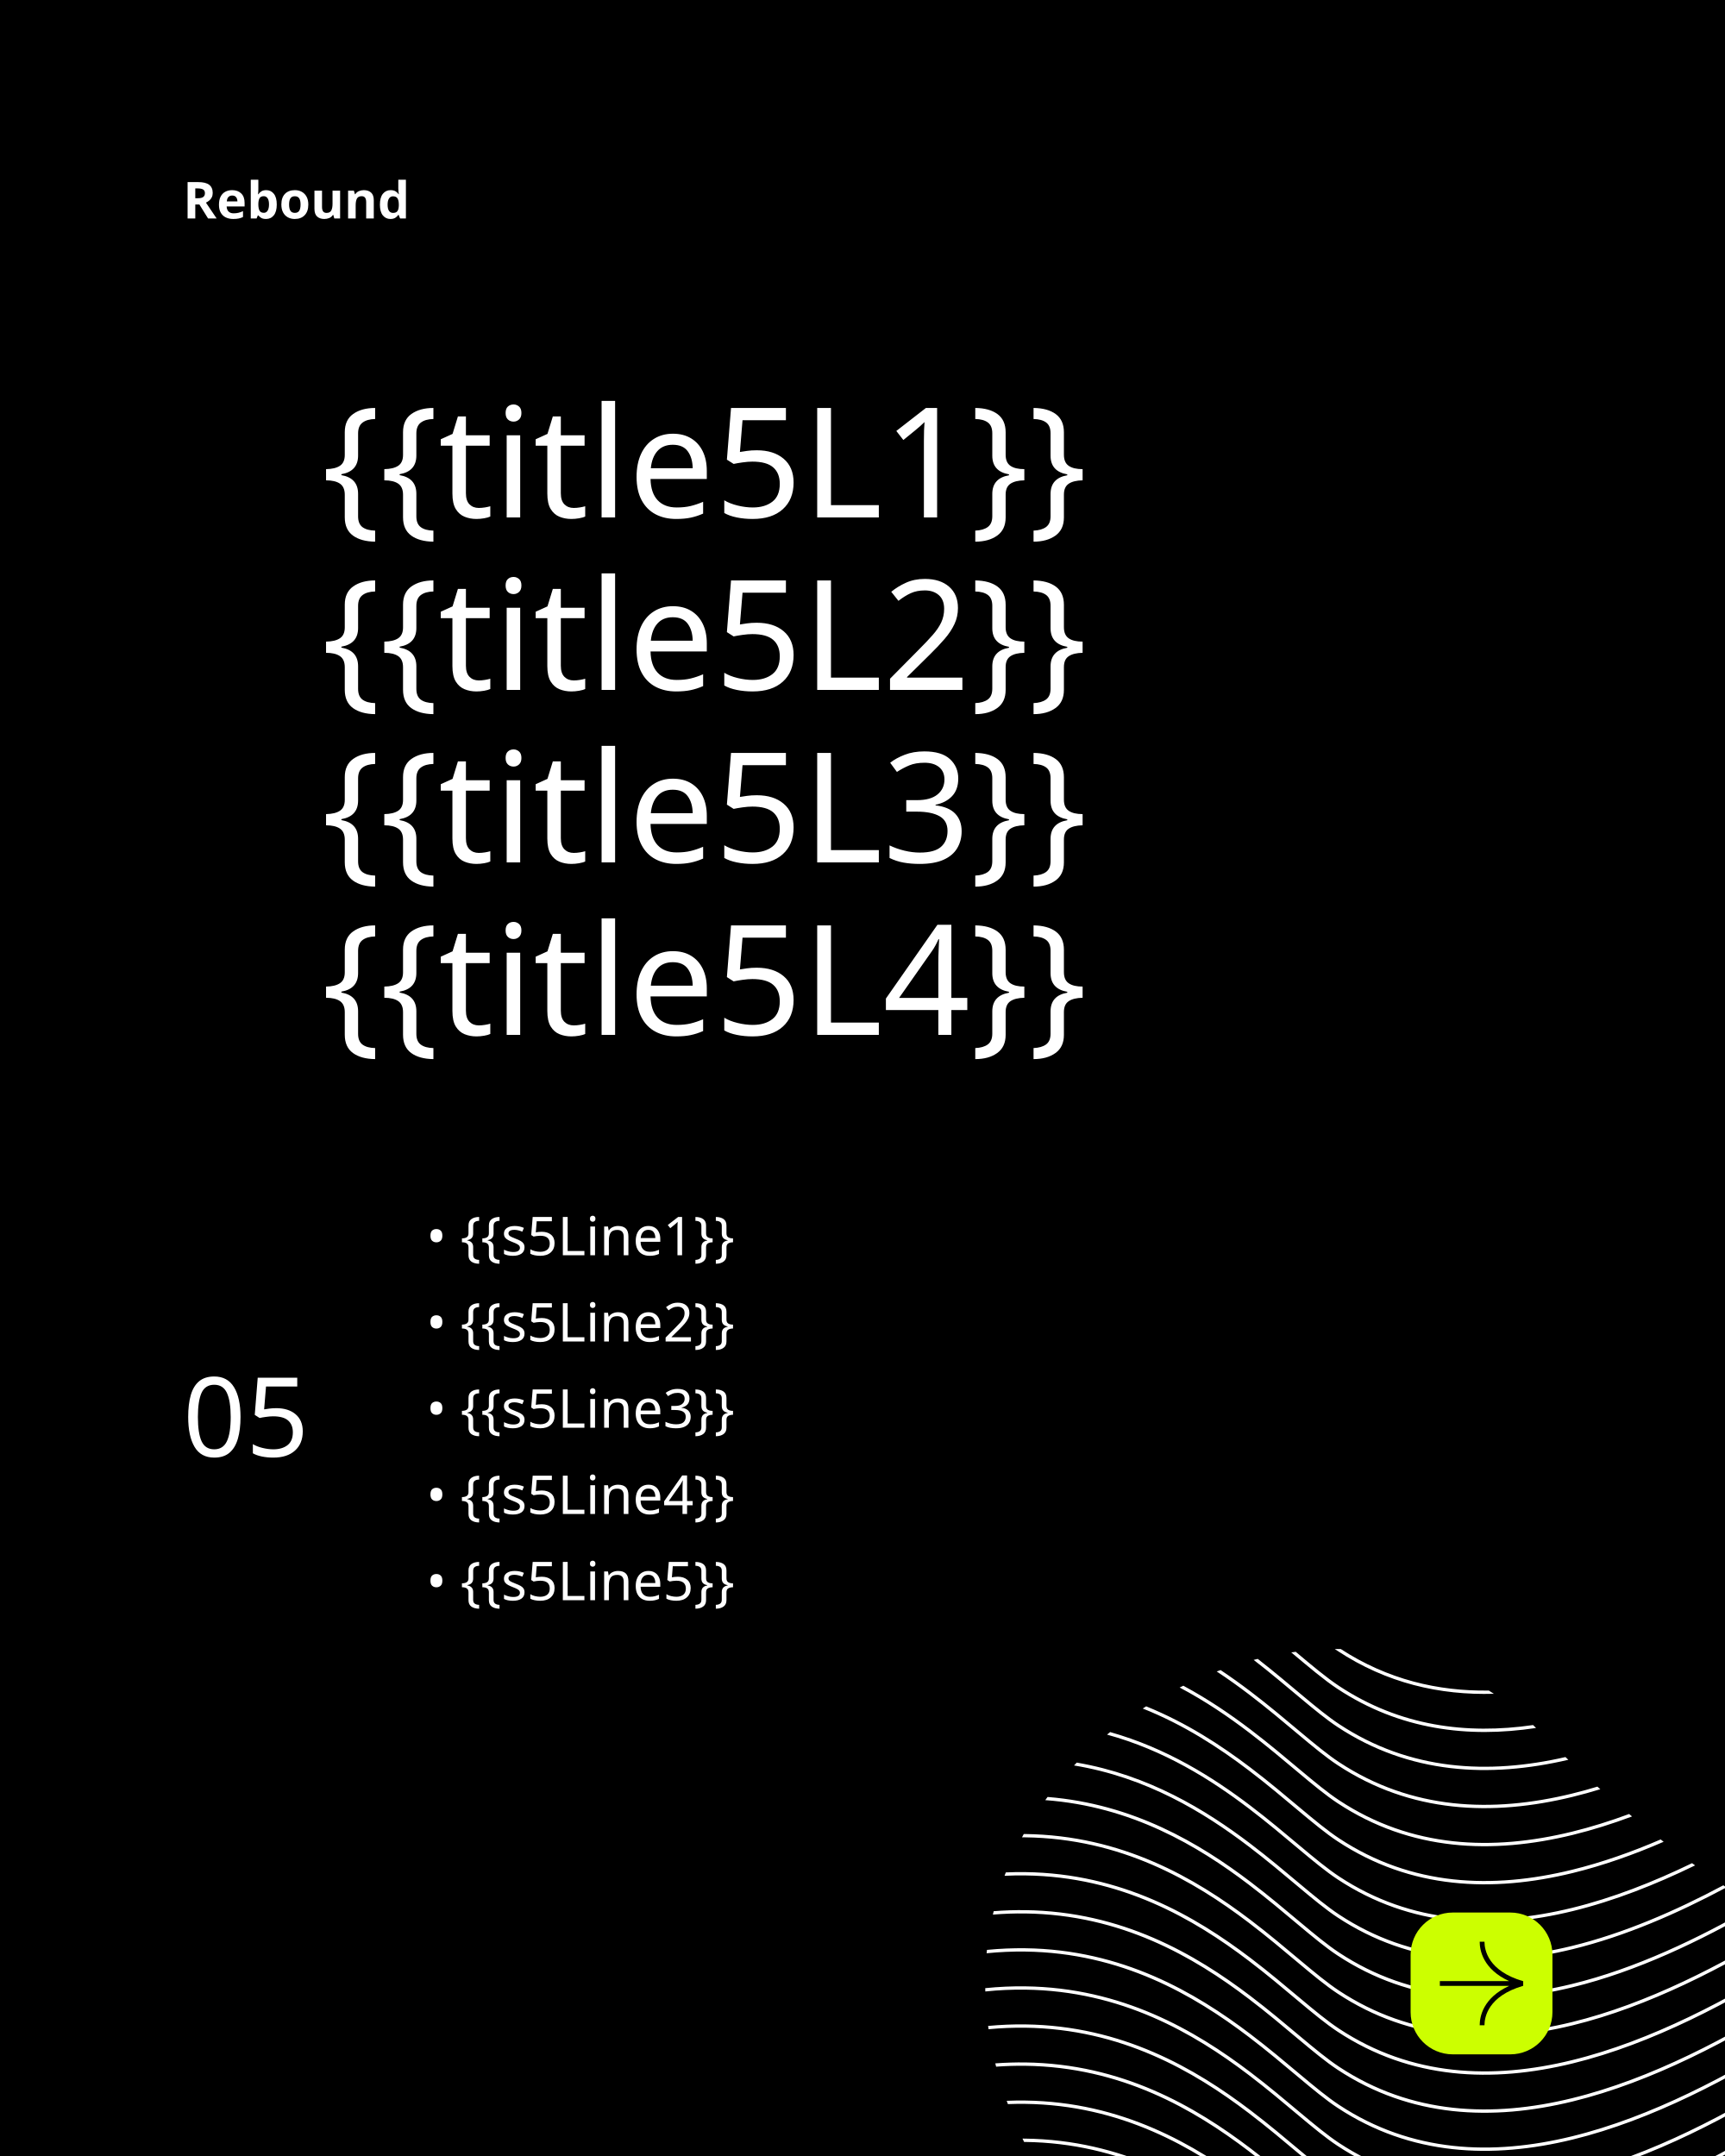
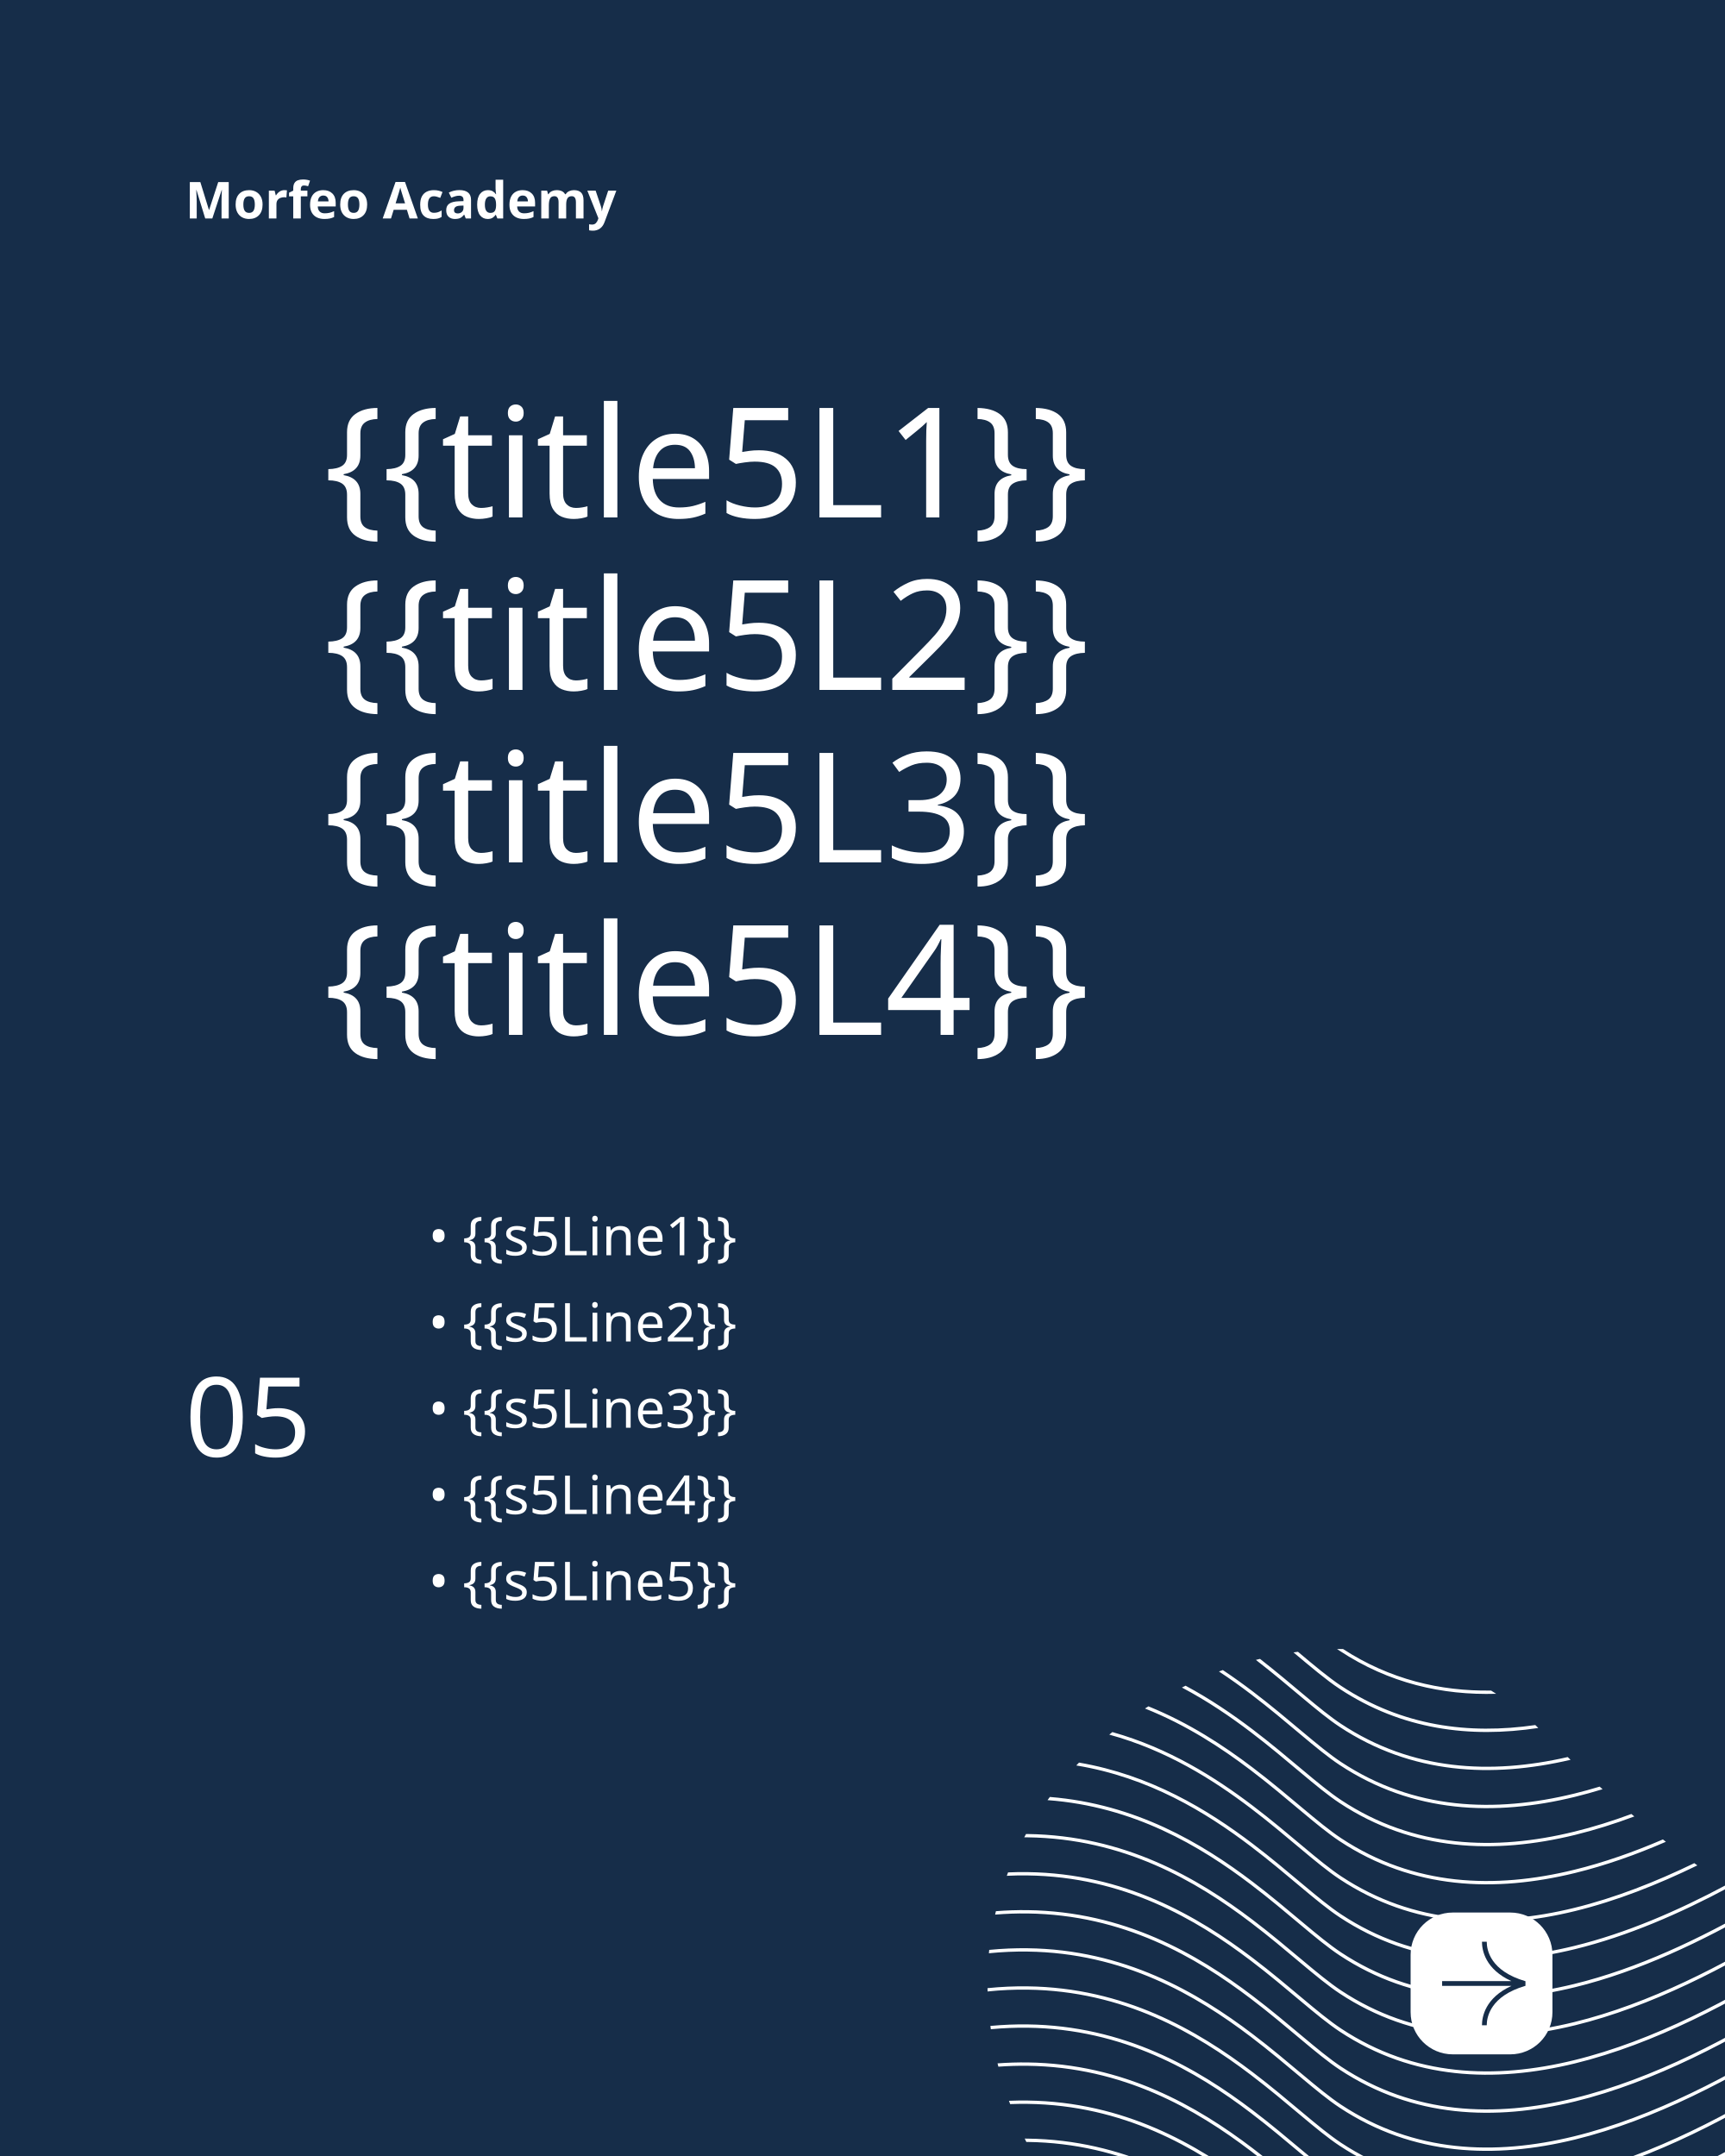
<svg xmlns="http://www.w3.org/2000/svg" viewBox="0 0 900 1125">
  <defs>
    <style>
      @font-face {
        font-family: 'Poppins';
        src: url('fonts/Poppins-Regular.ttf') format('truetype');
        font-weight: 400; /* normal */
        font-style: normal;
      }
      @font-face {
        font-family: 'Poppins';
        src: url('fonts/Poppins-Medium.ttf') format('truetype'); /* Definida por consistencia */
        font-weight: 500; /* medium */
        font-style: normal;
      }
      @font-face {
        font-family: 'Poppins';
        src: url('fonts/Poppins-Bold.ttf') format('truetype');
        font-weight: 700; /* bold */
        font-style: normal;
      }
      .cls-1 {
        font-size: 28px;
        font-family: 'Poppins', sans-serif;
        font-weight: 400;
+         fill: #fff;
      }
-       .cls-1, .cls-2, .cls-3, .cls-4, .cls-5 {
+       .cls-2 {
+         fill-rule: evenodd;
+         fill: #fff;
+       }
+       .cls-3 {
+         font-family: 'Poppins', sans-serif;
+         font-size: 26.6px;
+         font-weight: 700;
+         fill: #fff;
+       }
+       .cls-4 {
+         font-size: 57.6px;
+         font-family: 'Poppins', sans-serif;
+         font-weight: 400;
+         fill: #fff;
+       }
+       .cls-5 {
+         font-size: 80px;
+         font-family: 'Poppins', sans-serif;
+         font-weight: 400;
        fill: #fff;
      }
      .cls-6 {
-         fill: #cf0;
+         fill: #fff;
      }
-       .cls-2, .cls-7 {
+       .cls-7 {
        fill-rule: evenodd;
+         fill: #fff;
      }
      .cls-8 {
        fill: none;
      }
      .cls-9 {
        clip-path: url(#clippath-1);
      }
-       .cls-3 {
-         font-family: 'Poppins', sans-serif;
-         font-size: 26.6px;
-         font-weight: 700;
-       }
-       .cls-4 {
-         font-size: 57.6px;
-         font-family: 'Poppins', sans-serif;
-         font-weight: 400;
-       }
      .cls-10 {
        clip-path: url(#clippath-2);
      }
      .cls-11 {
        clip-path: url(#clippath);
      }
-       .cls-5 {
-         font-size: 80px;
-         font-family: 'Poppins', sans-serif;
-         font-weight: 400;
+       .cls-bg {
+         fill: #162D49;
+       }
+       .cls-arrow {
+         fill: #162D49;
      }
    </style>
    <clipPath id="clippath">
+       <rect class="cls-8" x="-405.97" y="860.45" width="385.97" height="264.55" />
+     </clipPath>
+     <clipPath id="clippath-1">
      <rect class="cls-8" x="514.03" y="860.45" width="385.97" height="264.55" />
    </clipPath>
-     <clipPath id="clippath-1">
-       <rect class="cls-8" x="-405.97" y="860.45" width="385.97" height="264.55" />
-     </clipPath>
    <clipPath id="clippath-2">
-       <rect class="cls-6" x="751.22" y="1013.21" width="43.5" height="43.5" />
+       <rect class="cls-6" x="752.4" y="1013.21" width="43.5" height="43.5" />
    </clipPath>
  </defs>
  <g id="BACKGROUND">
-     <rect width="900" height="1125" />
+     <rect class="cls-bg" width="900" height="1125" />
  </g>
  <g id="TEXTO">
    <g>
-       {% if s5Line1 %}<text class="cls-1" transform="translate(222.42 655.00)">
+       {% if s5Line1 %}<text class="cls-1" transform="translate(223.59 655.00)">
        <tspan x="0" y="0">• {{s5Line1}}</tspan>
      </text>{% endif %}
-       {% if s5Line2 %}<text class="cls-1" transform="translate(222.42 700.00)">
+       {% if s5Line2 %}<text class="cls-1" transform="translate(223.59 700.00)">
        <tspan x="0" y="0">• {{s5Line2}}</tspan>
      </text>{% endif %}
-       {% if s5Line3 %}<text class="cls-1" transform="translate(222.42 745.00)">
+       {% if s5Line3 %}<text class="cls-1" transform="translate(223.59 745.00)">
        <tspan x="0" y="0">• {{s5Line3}}</tspan>
      </text>{% endif %}
-       {% if s5Line4 %}<text class="cls-1" transform="translate(222.42 790.00)">
+       {% if s5Line4 %}<text class="cls-1" transform="translate(223.59 790.00)">
        <tspan x="0" y="0">• {{s5Line4}}</tspan>
      </text>{% endif %}
-       {% if s5Line5 %}<text class="cls-1" transform="translate(222.42 835.00)">
+       {% if s5Line5 %}<text class="cls-1" transform="translate(223.59 835.00)">
        <tspan x="0" y="0">• {{s5Line5}}</tspan>
      </text>{% endif %}
    </g>
-     <text class="cls-3" transform="translate(95.48 114)">
-       <tspan x="0" y="0">Rebound</tspan>
+     <text class="cls-3" transform="translate(96.65 114)">
+       <tspan x="0" y="0">Morfeo Academy</tspan>
    </text>
-     <text class="cls-4" transform="translate(95.36 760.00)">
+     <text class="cls-4" transform="translate(96.54 760.00)">
      <tspan x="0" y="0">05</tspan>
    </text>
-     {% if title5L1 %}<text class="cls-5" transform="translate(167.88 270.00)">
+     {% if title5L1 %}<text class="cls-5" transform="translate(169.06 270.00)">
      <tspan x="0" y="0">{{title5L1}}</tspan>
    </text>{% endif %}
-     {% if title5L2 %}<text class="cls-5" transform="translate(167.88 360.00)">
+     {% if title5L2 %}<text class="cls-5" transform="translate(169.06 360.00)">
      <tspan x="0" y="0">{{title5L2}}</tspan>
    </text>{% endif %}
-     {% if title5L3 %}<text class="cls-5" transform="translate(167.88 450.00)">
+     {% if title5L3 %}<text class="cls-5" transform="translate(169.06 450.00)">
      <tspan x="0" y="0">{{title5L3}}</tspan>
    </text>{% endif %}
-     {% if title5L4 %}<text class="cls-5" transform="translate(167.88 540.00)">
+     {% if title5L4 %}<text class="cls-5" transform="translate(169.06 540.00)">
      <tspan x="0" y="0">{{title5L4}}</tspan>
    </text>{% endif %}
  </g>
  <g id="MISC">
-     <g class="cls-11">
-       <path class="cls-2" d="M696.41,860.46c.44.3.88.6,1.32.89,25.79,17.02,53.54,23.3,81.68,22.47-.87-.57-1.75-1.13-2.63-1.68-26.6.37-52.8-5.81-77.24-21.68-1.04,0-2.08,0-3.12,0ZM676.02,861.91c-.77.1-1.54.21-2.32.32,9.19,7.7,17.14,14.44,24.04,18.99,32.49,21.44,68.09,25.84,103.67,20.44l-.27-.27c-.25-.24-.5-.49-.75-.74l-.54-.52c-34.74,5.03-69.44.55-101.15-20.37-6.55-4.32-14.06-10.63-22.68-17.86ZM656.22,865.61l-.75.18c-.32.08-.64.16-.96.24l-.43.11c17.98,13.9,32.27,27.42,43.66,34.94,37.63,24.82,79.41,26.81,120.52,17.18-.5-.48-1-.95-1.5-1.43-40.3,9.23-81.2,7.12-118.06-17.2-11.14-7.35-25.05-20.45-42.48-34.03ZM636.84,871.44l-.44.16c-.31.11-.63.23-.94.34l-.65.24c5.87,3.86,11.41,7.85,16.65,11.83,19.22,14.6,34.34,29.07,46.28,36.95,38.32,25.28,80.95,26.88,122.79,16.64,4.82-1.18,9.63-2.52,14.42-3.99l-.79-.7-.73-.65c-4.42,1.34-8.87,2.57-13.32,3.65-41.37,10.12-83.53,8.59-121.42-16.4-11.92-7.86-27.01-22.31-46.19-36.88-4.95-3.76-10.17-7.53-15.67-11.19ZM617.39,879.61l-.39.19c-.3.15-.6.29-.9.44l-.63.31c13.37,7.07,25.31,15.22,35.98,23.33,19.22,14.6,34.34,29.07,46.28,36.95,38.32,25.28,80.95,26.87,122.79,16.64,10.4-2.55,20.76-5.82,30.99-9.65l-.69-.57-.85-.71c-9.87,3.65-19.84,6.79-29.86,9.24-41.37,10.12-83.53,8.59-121.42-16.4-11.92-7.86-27.01-22.31-46.19-36.88-10.45-7.94-22.11-15.91-35.11-22.89ZM598.02,890.36l-.36.23c-.28.18-.57.36-.85.54l-.59.38c21.44,8.52,39.69,20.43,55.24,32.25,19.22,14.6,34.34,29.07,46.28,36.95,38.32,25.28,80.95,26.87,122.79,16.64,16.03-3.92,31.95-9.58,47.46-16.31-.52-.4-1.04-.81-1.56-1.22-15.14,6.52-30.67,12.01-46.31,15.84-41.37,10.12-83.53,8.59-121.42-16.4-11.92-7.86-27.01-22.31-46.19-36.88-15.39-11.69-33.4-23.46-54.49-32.01ZM579.23,903.78l-.42.34c-.26.21-.52.43-.78.64l-.44.37c29.71,8.14,54,23.39,73.88,38.5,19.22,14.6,34.34,29.07,46.28,36.95,38.32,25.28,80.95,26.88,122.79,16.64,21.74-5.32,43.27-13.83,63.86-23.86-.53-.38-1.06-.77-1.59-1.16-20.23,9.8-41.35,18.12-62.69,23.34-41.37,10.12-83.53,8.59-121.42-16.4-11.92-7.86-27.01-22.31-46.19-36.88-19.77-15.02-43.87-30.17-73.28-38.46ZM561.81,919.7l-.11.12c-.23.24-.47.49-.7.73l-.64.67c37.71,6.21,67.5,24.34,91.09,42.27,19.22,14.6,34.34,29.07,46.28,36.95,38.32,25.28,80.95,26.88,122.79,16.64,27.57-6.75,54.81-18.63,80.22-32.23l-1.05-.71-.57-.39c-25.06,13.36-51.87,25.01-79.01,31.65-41.37,10.12-83.53,8.59-121.42-16.4-11.92-7.86-27.01-22.31-46.19-36.88-23.55-17.89-53.23-35.96-90.7-42.4ZM546.58,937.66l-.51.68c-.2.27-.4.54-.6.82l-.11.15c44.91,3.32,79.45,23.82,106.08,44.05,19.22,14.6,34.34,29.07,46.28,36.95,38.32,25.28,80.95,26.87,122.79,16.64,33.58-8.22,66.66-24.06,96.56-41.34l-.36-.23-1.29-.83c-29.56,17.03-62.19,32.6-95.33,40.7-41.37,10.12-83.53,8.59-121.42-16.4-11.92-7.86-27.01-22.31-46.19-36.88-26.65-20.25-61.16-40.73-105.92-44.32ZM534.15,956.98c-.32.57-.63,1.15-.94,1.73.56,0,1.12,0,1.68.01,50.07.64,87.89,22.72,116.56,44.51,19.22,14.6,34.34,29.07,46.28,36.95,38.32,25.28,80.95,26.88,122.79,16.64,39.84-9.75,78.97-30.23,112.93-51.11l-.69-.41-.99-.6c-33.64,20.63-72.3,40.8-111.66,50.43-41.37,10.12-83.53,8.59-121.42-16.4-11.92-7.86-27.01-22.31-46.19-36.88-28.92-21.97-67.09-44.22-117.59-44.86h-.76ZM524.78,977.02c-.23.59-.45,1.18-.67,1.77,3.66-.18,7.25-.24,10.79-.19,50.07.64,87.89,22.72,116.56,44.51,19.22,14.6,34.34,29.07,46.28,36.95,38.32,25.28,80.95,26.88,122.79,16.64,41.7-10.2,82.61-32.16,117.65-54.03,4-2.5,8.18-4.85,12.49-7.04-.61-.34-1.22-.68-1.82-1.02-4,2.06-7.87,4.26-11.59,6.58-34.89,21.78-75.62,43.66-117.14,53.81-41.37,10.12-83.53,8.59-121.42-16.4-11.92-7.86-27.01-22.31-46.19-36.88-28.92-21.97-67.09-44.22-117.59-44.86-3.33-.04-6.71,0-10.14.16ZM518.44,997.27l-.2.85-.21.92c5.77-.47,11.4-.66,16.87-.59,50.07.64,87.89,22.72,116.56,44.51,19.22,14.6,34.34,29.07,46.28,36.95,38.32,25.28,80.95,26.87,122.79,16.64,41.7-10.2,82.61-32.16,117.65-54.03,10.04-6.27,21.13-11.59,32.95-15.84l-.73-.41c-.29-.16-.57-.32-.86-.48l-.42-.23c-11.41,4.21-22.13,9.4-31.86,15.48-34.89,21.78-75.62,43.66-117.14,53.81-41.37,10.12-83.53,8.59-121.42-16.4-11.92-7.86-27.01-22.31-46.19-36.88-28.92-21.97-67.09-44.22-117.59-44.86-5.35-.07-10.84.11-16.48.55ZM514.94,1017.45c-.06.57-.12,1.17-.18,1.76,6.92-.69,13.63-.97,20.13-.88,50.07.64,87.89,22.72,116.56,44.5,19.22,14.6,34.34,29.07,46.28,36.95,38.32,25.28,80.95,26.87,122.79,16.64,41.7-10.2,82.61-32.16,117.65-54.03,15.93-9.94,34.51-17.51,54.49-22.22-.63-.44-1.27-.88-1.91-1.32-19.59,4.77-37.82,12.28-53.5,22.07-34.89,21.78-75.62,43.66-117.14,53.81-41.37,10.12-83.53,8.59-121.42-16.4-11.92-7.86-27.01-22.31-46.19-36.88-28.92-21.97-67.09-44.22-117.59-44.86-6.46-.08-13.11.19-19.97.86ZM514.04,1037.41c.01.59.02,1.17.04,1.74,7.16-.74,14.1-1.04,20.81-.95,50.07.64,87.89,22.72,116.56,44.51,19.22,14.6,34.34,29.07,46.28,36.95,38.32,25.28,80.95,26.88,122.79,16.64,41.7-10.2,82.61-32.16,117.65-54.03,21.31-13.3,47.38-22.35,75.16-26.01-.58-.51-1.16-1.01-1.75-1.5-27.48,3.82-53.22,12.85-74.34,26.04-34.89,21.78-75.62,43.66-117.14,53.81-41.37,10.12-83.53,8.59-121.42-16.4-11.92-7.86-27.01-22.31-46.19-36.88-28.92-21.97-67.09-44.22-117.59-44.86-6.74-.09-13.69.21-20.87.95ZM515.54,1057.13c.08.58.16,1.15.24,1.72,6.56-.62,12.93-.86,19.11-.79,50.07.64,87.89,22.72,116.56,44.51,19.22,14.6,34.34,29.07,46.28,36.95,38.32,25.28,80.95,26.88,122.79,16.64,41.7-10.2,82.61-32.16,117.65-54.03,26.03-16.25,59.14-26.14,93.84-27.63-.5-.55-1-1.1-1.52-1.65-34.48,1.71-67.33,11.64-93.24,27.81-34.89,21.78-75.62,43.66-117.14,53.81-41.37,10.12-83.53,8.6-121.42-16.4-11.92-7.86-27.01-22.31-46.19-36.88-28.92-21.97-67.09-44.22-117.59-44.86-6.26-.08-12.72.17-19.37.8ZM519.29,1076.68l.19.76.24.95c5.18-.37,10.23-.52,15.17-.46,50.07.64,87.89,22.72,116.56,44.5,19.22,14.6,34.34,29.07,46.28,36.95,38.32,25.28,80.95,26.87,122.79,16.64,41.7-10.2,82.61-32.16,117.65-54.03,29.96-18.7,69.32-28.99,109.64-27.73-.41-.59-.82-1.17-1.24-1.76-40.24-1.01-79.42,9.34-109.33,28.01-34.89,21.78-75.62,43.66-117.14,53.81-41.37,10.12-83.53,8.59-121.42-16.4-11.92-7.86-27.01-22.31-46.19-36.88-28.92-21.97-67.09-44.22-117.59-44.86-5.08-.06-10.29.09-15.62.48ZM525.24,1096.21c.2.56.41,1.14.63,1.71,3.05-.12,6.06-.15,9.02-.12,50.07.64,87.89,22.72,116.56,44.51,19.22,14.6,34.34,29.07,46.28,36.95,38.32,25.28,80.95,26.88,122.79,16.64,41.7-10.2,82.61-32.16,117.65-54.03,33.02-20.61,77.44-31,122.02-26.98-.3-.6-.62-1.21-.93-1.81-44.61-3.79-88.96,6.69-122.01,27.31-34.89,21.78-75.62,43.66-117.14,53.81-41.37,10.12-83.53,8.59-121.42-16.4-11.92-7.86-27.01-22.31-46.19-36.88-28.92-21.97-67.09-44.22-117.59-44.86-3.17-.04-6.4,0-9.67.14ZM533.48,1115.93c.27.56.55,1.15.84,1.74h.58c50.07.64,87.89,22.73,116.56,44.51,19.22,14.6,34.34,29.07,46.28,36.95,38.32,25.28,80.95,26.88,122.79,16.64,41.7-10.2,82.61-32.16,117.65-54.03,35.17-21.95,83.27-32.31,130.71-26.01-.2-.6-.4-1.21-.61-1.82-47.58-6.12-95.75,4.33-131.02,26.35-34.89,21.78-75.62,43.66-117.14,53.81-41.37,10.12-83.53,8.59-121.42-16.4-11.92-7.86-27.01-22.31-46.19-36.88-28.92-21.97-67.09-44.22-117.59-44.86-.47,0-.95-.01-1.43-.01ZM544.28,1136.18l.48.82.6,1c44.92,3.32,79.45,23.82,106.09,44.05,19.22,14.6,34.34,29.07,46.28,36.95,38.32,25.28,80.95,26.87,122.79,16.64,41.7-10.2,82.61-32.16,117.65-54.03,36.41-22.73,86.69-33.02,135.74-25.28-.09-.59-.19-1.19-.3-1.79-49.31-7.64-99.77,2.76-136.36,25.59-34.89,21.78-75.62,43.66-117.14,53.81-41.37,10.12-83.53,8.59-121.42-16.4-11.92-7.86-27.01-22.31-46.19-36.88-27.1-20.59-62.33-41.42-108.23-44.49ZM558.3,1157.57l.59.82.84,1.16c38.01,6.12,68,24.35,91.72,42.37,19.22,14.6,34.34,29.07,46.28,36.95,38.32,25.28,80.95,26.87,122.79,16.64,41.7-10.2,82.61-32.16,117.65-54.03,36.78-22.96,87.71-33.23,137.24-25.04v-.43c0-.26,0-.51,0-.77v-.55c-49.87-8.18-101.13,2.19-138.17,25.31-34.89,21.78-75.62,43.66-117.14,53.81-41.37,10.12-83.53,8.59-121.42-16.4-11.92-7.86-27.01-22.31-46.19-36.88-24.28-18.44-55.07-37.08-94.21-42.97ZM576.73,1181.26c.56.75,1.1,1.5,1.64,2.25,29.35,8.2,53.38,23.31,73.08,38.28,19.22,14.6,34.34,29.07,46.28,36.95,38.32,25.28,80.95,26.88,122.79,16.64,41.7-10.2,82.61-32.16,117.65-54.03,36.31-22.67,86.42-32.97,135.33-25.34.11-.57.21-1.13.3-1.7-49.36-7.7-99.91,2.69-136.56,25.56-34.89,21.78-75.62,43.66-117.14,53.81-41.37,10.12-83.53,8.59-121.42-16.4-11.92-7.86-27.01-22.31-46.19-36.88-20.33-15.45-45.23-31.03-75.78-39.14ZM590.77,1205.5c.32.73.62,1.45.92,2.18,23.41,8.59,43.12,21.33,59.76,33.97,19.22,14.6,34.34,29.07,46.28,36.95,38.32,25.28,80.95,26.88,122.79,16.64,41.7-10.2,82.61-32.16,117.65-54.03,34.99-21.84,82.79-32.21,130.01-26.1l.1-.26c.09-.25.18-.5.28-.75l.23-.65c-47.75-6.26-96.14,4.19-131.54,26.28-34.89,21.78-75.62,43.66-117.14,53.81-41.37,10.12-83.53,8.59-121.42-16.4-11.92-7.86-27.01-22.31-46.19-36.88-17.12-13.01-37.49-26.11-61.74-34.77ZM598.36,1228.27l.17.71c.07.29.14.57.21.86l.12.51c20.3,8.43,37.69,19.84,52.6,31.17,19.22,14.6,34.34,29.07,46.28,36.95,38.32,25.28,80.95,26.87,122.79,16.64,41.7-10.2,82.61-32.16,117.65-54.03,32.77-20.45,76.77-30.84,120.99-27.07l.36-.61c.14-.24.28-.49.42-.73l.17-.3c-44.89-4-89.6,6.48-122.86,27.24-34.89,21.78-75.62,43.66-117.14,53.81-41.37,10.12-83.53,8.59-121.42-16.4-11.92-7.86-27.01-22.31-46.19-36.88-15.31-11.63-33.21-23.34-54.15-31.87ZM991.07,1297.07c-19.72,4.78-38.06,12.31-53.82,22.14-2.7,1.69-5.44,3.37-8.21,5.06,2.57-.86,5.1-1.74,7.59-2.63l1.53-.96c13.88-8.66,29.77-15.52,46.84-20.26,2.05-1.11,4.07-2.23,6.05-3.36ZM602.42,1249.85l.09.65c.04.29.08.57.12.86l.07.51c18.66,8.24,34.79,18.92,48.76,29.52,19.22,14.6,34.34,29.07,46.28,36.95,38.32,25.28,80.95,26.87,122.79,16.64,41.7-10.2,82.61-32.16,117.65-54.03,29.4-18.35,67.85-28.6,107.41-27.79l.33-.39c.19-.23.39-.47.58-.7l.49-.6c-40.39-1.09-79.72,9.27-109.73,28-34.89,21.78-75.62,43.66-117.14,53.81-41.37,10.12-83.53,8.59-121.42-16.4-11.92-7.86-27.01-22.31-46.19-36.88-14.31-10.87-30.88-21.81-50.08-30.16ZM1027.24,1271.72c-33.28,2.16-64.89,11.96-89.98,27.63-26.76,16.71-56.96,33.47-88.32,44.96,3.2-.57,6.35-1.16,9.46-1.77,28.29-11.31,55.45-26.53,79.78-41.72,24.28-15.16,54.74-24.79,86.87-27.22.74-.62,1.47-1.25,2.19-1.88ZM604.84,1270.79l.02.22.18,1.78c17.67,8.08,33.04,18.31,46.42,28.47,19.22,14.6,34.34,29.07,46.28,36.95,27.33,18.03,56.84,24.01,86.71,22.25,1.74-.73,3.51-1.44,5.33-2.14-31.34,2.83-62.43-2.66-91.08-21.56-11.92-7.86-27.01-22.31-46.19-36.88-13.7-10.41-29.48-20.88-47.67-29.09ZM607.03,1291.67l.13,1.05.12.99c16.73,7.91,31.36,17.7,44.17,27.43,19.22,14.6,34.34,29.07,46.28,36.95,16.13,10.64,33.02,17.08,50.3,20.22l.98-.5c.38-.19.76-.39,1.14-.58l.46-.24c-17.84-2.93-35.3-9.38-51.92-20.35-11.92-7.86-27.01-22.31-46.19-36.88-13.15-9.99-28.21-20.04-45.47-28.08ZM618.82,1337.37c.46.93.93,1.86,1.42,2.77,11.46,6.43,21.83,13.6,31.21,20.73,12.73,9.67,23.66,19.28,33.06,26.96,1.39.41,2.77.77,4.12,1.1-10.07-8.02-21.99-18.7-36.13-29.45-10.07-7.65-21.26-15.33-33.69-22.12ZM610.6,1313.24c.17.73.33,1.46.51,2.19,15.15,7.56,28.53,16.59,40.35,25.57,19.22,14.6,34.34,29.07,46.28,36.95,7.02,4.63,14.19,8.47,21.48,11.59.97-.21,1.93-.44,2.88-.68-7.95-3.23-15.76-7.31-23.41-12.36-11.92-7.86-27.01-22.31-46.19-36.88-12.24-9.3-26.13-18.64-41.91-26.38Z" />
+     <g class="cls-9">
+       <path class="cls-2" d="M697.59,860.46c.44.3.88.6,1.32.89,25.79,17.02,53.54,23.3,81.68,22.47-.87-.57-1.75-1.13-2.63-1.68-26.6.37-52.8-5.81-77.24-21.68-1.04,0-2.08,0-3.12,0ZM677.19,861.91c-.77.1-1.54.21-2.32.32,9.19,7.7,17.14,14.44,24.04,18.99,32.49,21.44,68.09,25.84,103.67,20.44l-.27-.27c-.25-.24-.5-.49-.75-.74l-.54-.52c-34.74,5.03-69.44.55-101.15-20.37-6.55-4.32-14.06-10.63-22.68-17.86ZM657.39,865.61l-.75.18c-.32.08-.64.16-.96.24l-.43.11c17.98,13.9,32.27,27.42,43.66,34.94,37.63,24.82,79.41,26.81,120.52,17.18-.5-.48-1-.95-1.5-1.43-40.3,9.23-81.2,7.12-118.06-17.2-11.14-7.35-25.05-20.45-42.48-34.03ZM638.01,871.44l-.44.16c-.31.11-.63.23-.94.34l-.65.24c5.87,3.86,11.41,7.85,16.65,11.83,19.22,14.6,34.34,29.07,46.28,36.95,38.32,25.28,80.95,26.88,122.79,16.64,4.82-1.18,9.63-2.52,14.42-3.99l-.79-.7-.73-.65c-4.42,1.34-8.87,2.57-13.32,3.65-41.37,10.12-83.53,8.59-121.42-16.4-11.92-7.86-27.01-22.31-46.19-36.88-4.95-3.76-10.17-7.53-15.67-11.19ZM618.57,879.61l-.39.19c-.3.15-.6.29-.9.44l-.63.31c13.37,7.07,25.31,15.22,35.98,23.33,19.22,14.6,34.34,29.07,46.28,36.95,38.32,25.28,80.95,26.87,122.79,16.64,10.4-2.55,20.76-5.82,30.99-9.65l-.69-.57-.85-.71c-9.87,3.65-19.84,6.79-29.86,9.24-41.37,10.12-83.53,8.59-121.42-16.4-11.92-7.86-27.01-22.31-46.19-36.88-10.45-7.94-22.11-15.91-35.11-22.89ZM599.19,890.36l-.36.23c-.28.18-.57.36-.85.54l-.59.38c21.44,8.52,39.69,20.43,55.24,32.25,19.22,14.6,34.34,29.07,46.28,36.95,38.32,25.28,80.95,26.87,122.79,16.64,16.03-3.92,31.95-9.58,47.46-16.31-.52-.4-1.04-.81-1.56-1.22-15.14,6.52-30.67,12.01-46.31,15.84-41.37,10.12-83.53,8.59-121.42-16.4-11.92-7.86-27.01-22.31-46.19-36.88-15.39-11.69-33.4-23.46-54.49-32.01ZM580.4,903.78l-.42.34c-.26.21-.52.43-.78.64l-.44.37c29.71,8.14,54,23.39,73.88,38.5,19.22,14.6,34.34,29.07,46.28,36.95,38.32,25.28,80.95,26.88,122.79,16.64,21.74-5.32,43.27-13.83,63.86-23.86-.53-.38-1.06-.77-1.59-1.16-20.23,9.8-41.35,18.12-62.69,23.34-41.37,10.12-83.53,8.59-121.42-16.4-11.92-7.86-27.01-22.31-46.19-36.88-19.77-15.02-43.87-30.17-73.28-38.46ZM562.99,919.7l-.11.12c-.23.24-.47.49-.7.73l-.64.67c37.71,6.21,67.5,24.34,91.09,42.27,19.22,14.6,34.34,29.07,46.28,36.95,38.32,25.28,80.95,26.88,122.79,16.64,27.57-6.75,54.81-18.63,80.22-32.23l-1.05-.71-.57-.39c-25.06,13.36-51.87,25.01-79.01,31.65-41.37,10.12-83.53,8.59-121.42-16.4-11.92-7.86-27.01-22.31-46.19-36.88-23.55-17.89-53.23-35.96-90.7-42.4ZM547.76,937.66l-.51.68c-.2.27-.4.54-.6.82l-.11.15c44.91,3.32,79.45,23.82,106.08,44.05,19.22,14.6,34.34,29.07,46.28,36.95,38.32,25.28,80.95,26.87,122.79,16.64,33.58-8.22,66.66-24.06,96.56-41.34l-.36-.23-1.29-.83c-29.56,17.03-62.19,32.6-95.33,40.7-41.37,10.12-83.53,8.59-121.42-16.4-11.92-7.86-27.01-22.31-46.19-36.88-26.65-20.25-61.16-40.73-105.92-44.32ZM535.33,956.98c-.32.57-.63,1.15-.94,1.73.56,0,1.12,0,1.68.01,50.07.64,87.89,22.72,116.56,44.51,19.22,14.6,34.34,29.07,46.28,36.95,38.32,25.28,80.95,26.88,122.79,16.64,39.84-9.75,78.97-30.23,112.93-51.11l-.69-.41-.99-.6c-33.64,20.63-72.3,40.8-111.66,50.43-41.37,10.12-83.53,8.59-121.42-16.4-11.92-7.86-27.01-22.31-46.19-36.88-28.92-21.97-67.09-44.22-117.59-44.86h-.76ZM525.95,977.02c-.23.59-.45,1.18-.67,1.77,3.66-.18,7.25-.24,10.79-.19,50.07.64,87.89,22.72,116.56,44.51,19.22,14.6,34.34,29.07,46.28,36.95,38.32,25.28,80.95,26.88,122.79,16.64,41.7-10.2,82.61-32.16,117.65-54.03,4-2.5,8.18-4.85,12.49-7.04-.61-.34-1.22-.68-1.82-1.02-4,2.06-7.87,4.26-11.59,6.58-34.89,21.78-75.62,43.66-117.14,53.81-41.37,10.12-83.53,8.59-121.42-16.4-11.92-7.86-27.01-22.31-46.19-36.88-28.92-21.97-67.09-44.22-117.59-44.86-3.33-.04-6.71,0-10.14.16ZM519.61,997.27l-.2.85-.21.92c5.77-.47,11.4-.66,16.87-.59,50.07.64,87.89,22.72,116.56,44.51,19.22,14.6,34.34,29.07,46.28,36.95,38.32,25.28,80.95,26.87,122.79,16.64,41.7-10.2,82.61-32.16,117.65-54.03,10.04-6.27,21.13-11.59,32.95-15.84l-.73-.41c-.29-.16-.57-.32-.86-.48l-.42-.23c-11.41,4.21-22.13,9.4-31.86,15.48-34.89,21.78-75.62,43.66-117.14,53.81-41.37,10.12-83.53,8.59-121.42-16.4-11.92-7.86-27.01-22.31-46.19-36.88-28.92-21.97-67.09-44.22-117.59-44.86-5.35-.07-10.84.11-16.48.55ZM516.12,1017.45c-.06.57-.12,1.17-.18,1.76,6.92-.69,13.63-.97,20.13-.88,50.07.64,87.89,22.72,116.56,44.5,19.22,14.6,34.34,29.07,46.28,36.95,38.32,25.28,80.95,26.87,122.79,16.64,41.7-10.2,82.61-32.16,117.65-54.03,15.93-9.94,34.51-17.51,54.49-22.22-.63-.44-1.27-.88-1.91-1.32-19.59,4.77-37.82,12.28-53.5,22.07-34.89,21.78-75.62,43.66-117.14,53.81-41.37,10.12-83.53,8.59-121.42-16.4-11.92-7.86-27.01-22.31-46.19-36.88-28.92-21.97-67.09-44.22-117.59-44.86-6.46-.08-13.11.19-19.97.86ZM515.22,1037.41c.01.59.02,1.17.04,1.74,7.16-.74,14.1-1.04,20.81-.95,50.07.64,87.89,22.72,116.56,44.51,19.22,14.6,34.34,29.07,46.28,36.95,38.32,25.28,80.95,26.88,122.79,16.64,41.7-10.2,82.61-32.16,117.65-54.03,21.31-13.3,47.38-22.35,75.16-26.01-.58-.51-1.16-1.01-1.75-1.5-27.48,3.82-53.22,12.85-74.34,26.04-34.89,21.78-75.62,43.66-117.14,53.81-41.37,10.12-83.53,8.59-121.42-16.4-11.92-7.86-27.01-22.31-46.19-36.88-28.92-21.97-67.09-44.22-117.59-44.86-6.74-.09-13.69.21-20.87.95ZM516.72,1057.13c.08.58.16,1.15.24,1.72,6.56-.62,12.93-.86,19.11-.79,50.07.64,87.89,22.72,116.56,44.51,19.22,14.6,34.34,29.07,46.28,36.95,38.32,25.28,80.95,26.88,122.79,16.64,41.7-10.2,82.61-32.16,117.65-54.03,26.03-16.25,59.14-26.14,93.84-27.63-.5-.55-1-1.1-1.52-1.65-34.48,1.71-67.33,11.64-93.24,27.81-34.89,21.78-75.62,43.66-117.14,53.81-41.37,10.12-83.53,8.6-121.42-16.4-11.92-7.86-27.01-22.31-46.19-36.88-28.92-21.97-67.09-44.22-117.59-44.86-6.26-.08-12.72.17-19.37.8ZM520.46,1076.68l.19.76.24.95c5.18-.37,10.23-.52,15.17-.46,50.07.64,87.89,22.72,116.56,44.5,19.22,14.6,34.34,29.07,46.28,36.95,38.32,25.28,80.95,26.87,122.79,16.64,41.7-10.2,82.61-32.16,117.65-54.03,29.96-18.7,69.32-28.99,109.64-27.73-.41-.59-.82-1.17-1.24-1.76-40.24-1.01-79.42,9.34-109.33,28.01-34.89,21.78-75.62,43.66-117.14,53.81-41.37,10.12-83.53,8.59-121.42-16.4-11.92-7.86-27.01-22.31-46.19-36.88-28.92-21.97-67.09-44.22-117.59-44.86-5.08-.06-10.29.09-15.62.48ZM526.42,1096.21c.2.56.41,1.14.63,1.71,3.05-.12,6.06-.15,9.02-.12,50.07.64,87.89,22.72,116.56,44.51,19.22,14.6,34.34,29.07,46.28,36.95,38.32,25.28,80.95,26.88,122.79,16.64,41.7-10.2,82.61-32.16,117.65-54.03,33.02-20.61,77.44-31,122.02-26.98-.3-.6-.62-1.21-.93-1.81-44.61-3.79-88.96,6.69-122.01,27.31-34.89,21.78-75.62,43.66-117.14,53.81-41.37,10.12-83.53,8.59-121.42-16.4-11.92-7.86-27.01-22.31-46.19-36.88-28.92-21.97-67.09-44.22-117.59-44.86-3.17-.04-6.4,0-9.67.14ZM534.65,1115.93c.27.56.55,1.15.84,1.74h.58c50.07.64,87.89,22.73,116.56,44.51,19.22,14.6,34.34,29.07,46.28,36.95,38.32,25.28,80.95,26.88,122.79,16.64,41.7-10.2,82.61-32.16,117.65-54.03,35.17-21.95,83.27-32.31,130.71-26.01-.2-.6-.4-1.21-.61-1.82-47.58-6.12-95.75,4.33-131.02,26.35-34.89,21.78-75.62,43.66-117.14,53.81-41.37,10.12-83.53,8.59-121.42-16.4-11.92-7.86-27.01-22.31-46.19-36.88-28.92-21.97-67.09-44.22-117.59-44.86-.47,0-.95-.01-1.43-.01ZM545.46,1136.18l.48.82.6,1c44.92,3.32,79.45,23.82,106.09,44.05,19.22,14.6,34.34,29.07,46.28,36.95,38.32,25.28,80.95,26.87,122.79,16.64,41.7-10.2,82.61-32.16,117.65-54.03,36.41-22.73,86.69-33.02,135.74-25.28-.09-.59-.19-1.19-.3-1.79-49.31-7.64-99.77,2.76-136.36,25.59-34.89,21.78-75.62,43.66-117.14,53.81-41.37,10.12-83.53,8.59-121.42-16.4-11.92-7.86-27.01-22.31-46.19-36.88-27.1-20.59-62.33-41.42-108.23-44.49ZM559.47,1157.57l.59.82.84,1.16c38.01,6.12,68,24.35,91.72,42.37,19.22,14.6,34.34,29.07,46.28,36.95,38.32,25.28,80.95,26.87,122.79,16.64,41.7-10.2,82.61-32.16,117.65-54.03,36.78-22.96,87.71-33.23,137.24-25.04v-.43c0-.26,0-.51,0-.77v-.55c-49.87-8.18-101.13,2.19-138.17,25.31-34.89,21.78-75.62,43.66-117.14,53.81-41.37,10.12-83.53,8.59-121.42-16.4-11.92-7.86-27.01-22.31-46.19-36.88-24.28-18.44-55.07-37.08-94.21-42.97ZM577.91,1181.26c.56.75,1.1,1.5,1.64,2.25,29.35,8.2,53.38,23.31,73.08,38.28,19.22,14.6,34.34,29.07,46.28,36.95,38.32,25.28,80.95,26.88,122.79,16.64,41.7-10.2,82.61-32.16,117.65-54.03,36.31-22.67,86.42-32.97,135.33-25.34.11-.57.21-1.13.3-1.7-49.36-7.7-99.91,2.69-136.56,25.56-34.89,21.78-75.62,43.66-117.14,53.81-41.37,10.12-83.53,8.59-121.42-16.4-11.92-7.86-27.01-22.31-46.19-36.88-20.33-15.45-45.23-31.03-75.78-39.14ZM591.95,1205.5c.32.73.62,1.45.92,2.18,23.41,8.59,43.12,21.33,59.76,33.97,19.22,14.6,34.34,29.07,46.28,36.95,38.32,25.28,80.95,26.88,122.79,16.64,41.7-10.2,82.61-32.16,117.65-54.03,34.99-21.84,82.79-32.21,130.01-26.1l.1-.26c.09-.25.18-.5.28-.75l.23-.65c-47.75-6.26-96.14,4.19-131.54,26.28-34.89,21.78-75.62,43.66-117.14,53.81-41.37,10.12-83.53,8.59-121.42-16.4-11.92-7.86-27.01-22.31-46.19-36.88-17.12-13.01-37.49-26.11-61.74-34.77ZM599.54,1228.27l.17.71c.07.29.14.57.21.86l.12.51c20.3,8.43,37.69,19.84,52.6,31.17,19.22,14.6,34.34,29.07,46.28,36.95,38.32,25.28,80.95,26.87,122.79,16.64,41.7-10.2,82.61-32.16,117.65-54.03,32.77-20.45,76.77-30.84,120.99-27.07l.36-.61c.14-.24.28-.49.42-.73l.17-.3c-44.89-4-89.6,6.48-122.86,27.24-34.89,21.78-75.62,43.66-117.14,53.81-41.37,10.12-83.53,8.59-121.42-16.4-11.92-7.86-27.01-22.31-46.19-36.88-15.31-11.63-33.21-23.34-54.15-31.87ZM992.25,1297.07c-19.72,4.78-38.06,12.31-53.82,22.14-2.7,1.69-5.44,3.37-8.21,5.06,2.57-.86,5.1-1.74,7.59-2.63l1.53-.96c13.88-8.66,29.77-15.52,46.84-20.26,2.05-1.11,4.07-2.23,6.05-3.36ZM603.6,1249.85l.09.65c.04.29.08.57.12.86l.07.51c18.66,8.24,34.79,18.92,48.76,29.52,19.22,14.6,34.34,29.07,46.28,36.95,38.32,25.28,80.95,26.87,122.79,16.64,41.7-10.2,82.61-32.16,117.65-54.03,29.4-18.35,67.85-28.6,107.41-27.79l.33-.39c.19-.23.39-.47.58-.7l.49-.6c-40.39-1.09-79.72,9.27-109.73,28-34.89,21.78-75.62,43.66-117.14,53.81-41.37,10.12-83.53,8.59-121.42-16.4-11.92-7.86-27.01-22.31-46.19-36.88-14.31-10.87-30.88-21.81-50.08-30.16ZM1028.41,1271.72c-33.28,2.16-64.89,11.96-89.98,27.63-26.76,16.71-56.96,33.47-88.32,44.96,3.2-.57,6.35-1.16,9.46-1.77,28.29-11.31,55.45-26.53,79.78-41.72,24.28-15.16,54.74-24.79,86.87-27.22.74-.62,1.47-1.25,2.19-1.88ZM606.02,1270.79l.02.22.18,1.78c17.67,8.08,33.04,18.31,46.42,28.47,19.22,14.6,34.34,29.07,46.28,36.95,27.33,18.03,56.84,24.01,86.71,22.25,1.74-.73,3.51-1.44,5.33-2.14-31.34,2.83-62.43-2.66-91.08-21.56-11.92-7.86-27.01-22.31-46.19-36.88-13.7-10.41-29.48-20.88-47.67-29.09ZM608.21,1291.67l.13,1.05.12.99c16.73,7.91,31.36,17.7,44.17,27.43,19.22,14.6,34.34,29.07,46.28,36.95,16.13,10.64,33.02,17.08,50.3,20.22l.98-.5c.38-.19.76-.39,1.14-.58l.46-.24c-17.84-2.93-35.3-9.38-51.92-20.35-11.92-7.86-27.01-22.31-46.19-36.88-13.15-9.99-28.21-20.04-45.47-28.08ZM619.99,1337.37c.46.93.93,1.86,1.42,2.77,11.46,6.43,21.83,13.6,31.21,20.73,12.73,9.67,23.66,19.28,33.06,26.96,1.39.41,2.77.77,4.12,1.1-10.07-8.02-21.99-18.7-36.13-29.45-10.07-7.65-21.26-15.33-33.69-22.12ZM611.77,1313.24c.17.73.33,1.46.51,2.19,15.15,7.56,28.53,16.59,40.35,25.57,19.22,14.6,34.34,29.07,46.28,36.95,7.02,4.63,14.19,8.47,21.48,11.59.97-.21,1.93-.44,2.88-.68-7.95-3.23-15.76-7.31-23.41-12.36-11.92-7.86-27.01-22.31-46.19-36.88-12.24-9.3-26.13-18.64-41.91-26.38Z" />
    </g>
  </g>
  <g id="ICONOS">
    <rect class="cls-6" x="735.97" y="997.96" width="74" height="74" rx="22" ry="22" />
    <g>
-       <rect class="cls-6" x="751.22" y="1013.21" width="43.5" height="43.5" />
+       <rect class="cls-6" x="752.4" y="1013.21" width="43.5" height="43.5" />
      <g class="cls-10">
-         <path d="M794.71,1033.8v2.39c-18.23,5.33-20.2,16.18-20.2,20.6h-2.49c0-4.36,1.64-14.26,15.37-20.55h-36.16v-2.49h36.16c-13.73-6.29-15.37-16.19-15.37-20.55h2.49c0,4.42,1.97,15.27,20.2,20.6Z" />
+         <path class="cls-arrow" d="M795.89,1033.8v2.39c-18.23,5.33-20.2,16.18-20.2,20.6h-2.49c0-4.36,1.64-14.26,15.37-20.55h-36.16v-2.49h36.16c-13.73-6.29-15.37-16.19-15.37-20.55h2.49c0,4.42,1.97,15.27,20.2,20.6Z" />
      </g>
    </g>
  </g>
</svg>
